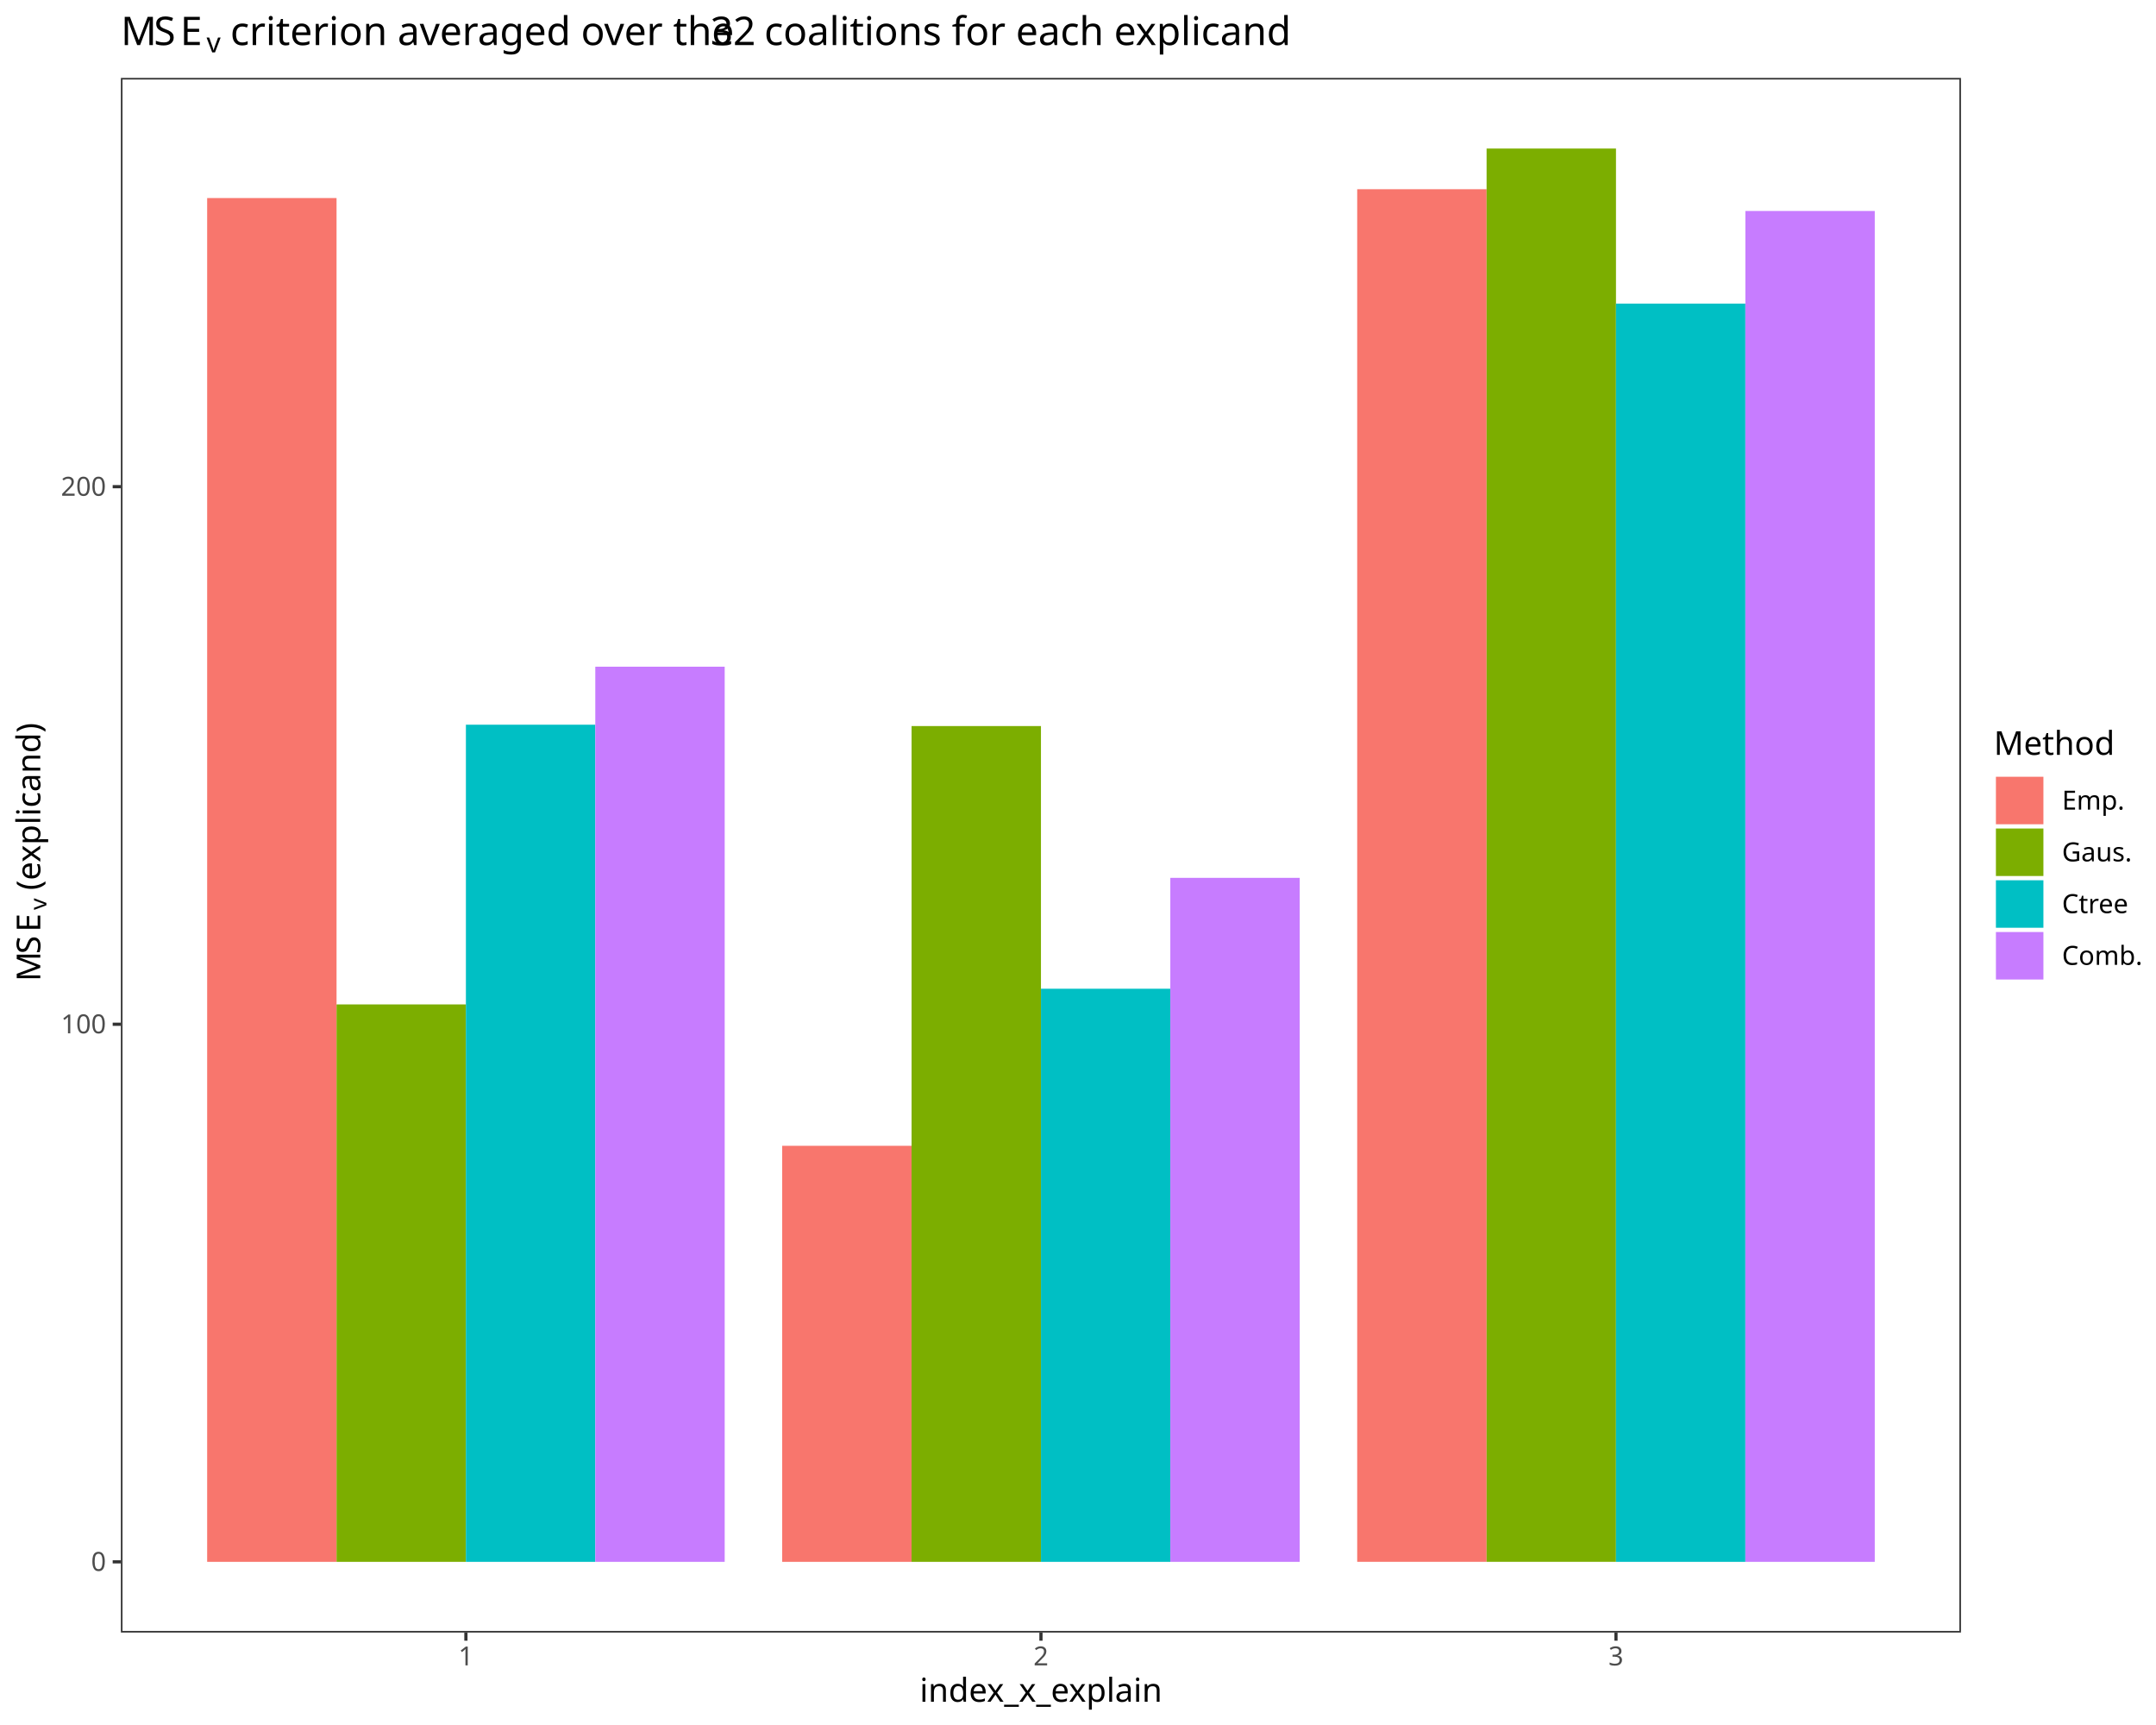
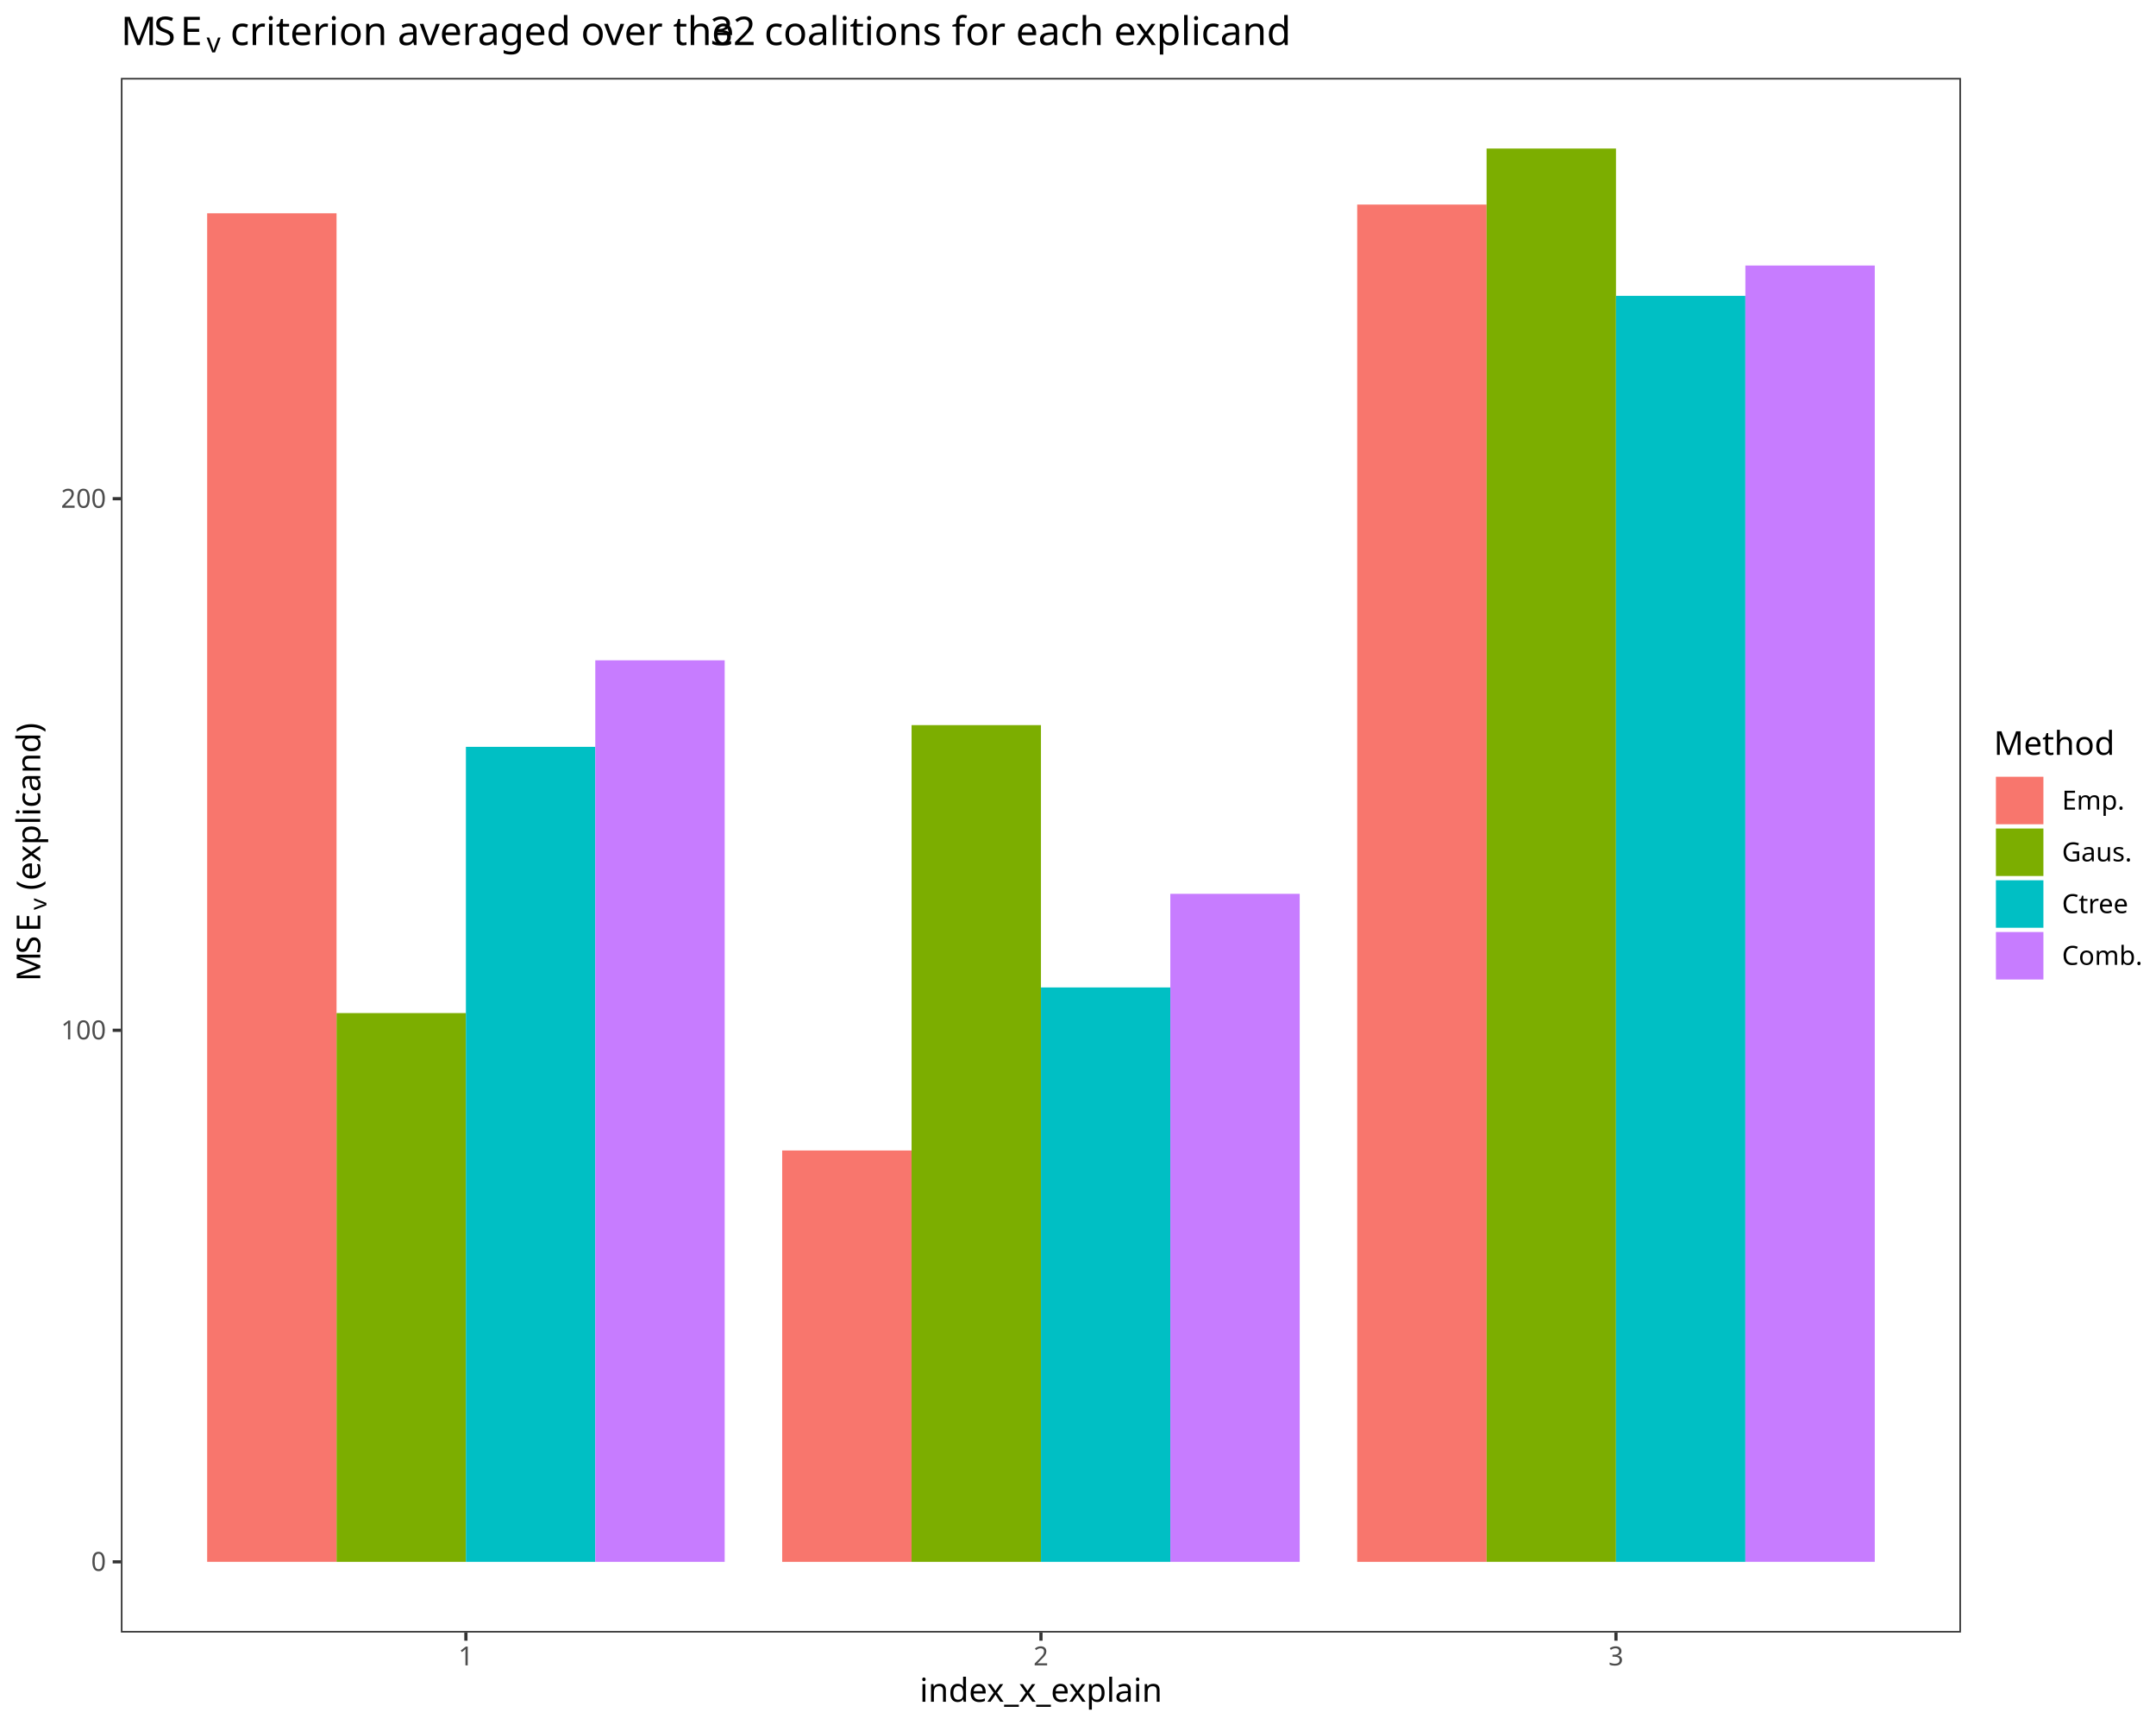
<svg xmlns="http://www.w3.org/2000/svg" class="svglite" data-engine-version="2.0" width="720.00pt" height="576.00pt" viewBox="0 0 720.00 576.00">
  <defs>
    <style type="text/css">
    .svglite line, .svglite polyline, .svglite polygon, .svglite path, .svglite rect, .svglite circle {
      fill: none;
      stroke: #000000;
      stroke-linecap: round;
      stroke-linejoin: round;
      stroke-miterlimit: 10.00;
    }
  </style>
  </defs>
  <rect width="100%" height="100%" style="stroke: none; fill: #FFFFFF;" />
  <defs>
    <clipPath id="cpMC4wMHw3MjAuMDB8MC4wMHw1NzYuMDA=">
      <rect x="0.00" y="0.00" width="720.00" height="576.00" />
    </clipPath>
  </defs>
  <g clip-path="url(#cpMC4wMHw3MjAuMDB8MC4wMHw1NzYuMDA=)">
    <rect x="0.00" y="0.00" width="720.00" height="576.00" style="stroke-width: 1.07; stroke: #FFFFFF; fill: #FFFFFF;" />
  </g>
  <defs>
    <clipPath id="cpNDAuMzd8NjU0Ljg4fDI2LjAxfDU0NS4xMQ==">
      <rect x="40.37" y="26.01" width="614.50" height="519.11" />
    </clipPath>
  </defs>
  <g clip-path="url(#cpNDAuMzd8NjU0Ljg4fDI2LjAxfDU0NS4xMQ==)">
    <rect x="40.37" y="26.01" width="614.50" height="519.11" style="stroke-width: 1.07; stroke: none; fill: #FFFFFF;" />
-     <rect x="69.18" y="66.13" width="43.21" height="455.39" style="stroke-width: 1.07; stroke: none; stroke-linecap: butt; stroke-linejoin: miter; fill: #F8766D;" />
-     <rect x="261.21" y="382.60" width="43.21" height="138.92" style="stroke-width: 1.07; stroke: none; stroke-linecap: butt; stroke-linejoin: miter; fill: #F8766D;" />
-     <rect x="453.24" y="63.18" width="43.21" height="458.33" style="stroke-width: 1.07; stroke: none; stroke-linecap: butt; stroke-linejoin: miter; fill: #F8766D;" />
-     <rect x="112.39" y="335.39" width="43.21" height="186.13" style="stroke-width: 1.07; stroke: none; stroke-linecap: butt; stroke-linejoin: miter; fill: #7CAE00;" />
-     <rect x="304.42" y="242.44" width="43.21" height="279.08" style="stroke-width: 1.07; stroke: none; stroke-linecap: butt; stroke-linejoin: miter; fill: #7CAE00;" />
+     <rect x="69.18" y="71.22" width="43.21" height="450.29" style="stroke-width: 1.07; stroke: none; stroke-linecap: butt; stroke-linejoin: miter; fill: #F8766D;" />
+     <rect x="261.21" y="384.16" width="43.21" height="137.36" style="stroke-width: 1.07; stroke: none; stroke-linecap: butt; stroke-linejoin: miter; fill: #F8766D;" />
+     <rect x="453.24" y="68.31" width="43.21" height="453.21" style="stroke-width: 1.07; stroke: none; stroke-linecap: butt; stroke-linejoin: miter; fill: #F8766D;" />
+     <rect x="112.39" y="338.28" width="43.21" height="183.24" style="stroke-width: 1.07; stroke: none; stroke-linecap: butt; stroke-linejoin: miter; fill: #7CAE00;" />
+     <rect x="304.42" y="242.13" width="43.21" height="279.39" style="stroke-width: 1.07; stroke: none; stroke-linecap: butt; stroke-linejoin: miter; fill: #7CAE00;" />
    <rect x="496.45" y="49.60" width="43.21" height="471.91" style="stroke-width: 1.07; stroke: none; stroke-linecap: butt; stroke-linejoin: miter; fill: #7CAE00;" />
-     <rect x="155.59" y="241.99" width="43.21" height="279.53" style="stroke-width: 1.07; stroke: none; stroke-linecap: butt; stroke-linejoin: miter; fill: #00BFC4;" />
-     <rect x="347.63" y="330.15" width="43.21" height="191.37" style="stroke-width: 1.07; stroke: none; stroke-linecap: butt; stroke-linejoin: miter; fill: #00BFC4;" />
-     <rect x="539.66" y="101.39" width="43.21" height="420.13" style="stroke-width: 1.07; stroke: none; stroke-linecap: butt; stroke-linejoin: miter; fill: #00BFC4;" />
-     <rect x="198.80" y="222.62" width="43.21" height="298.90" style="stroke-width: 1.07; stroke: none; stroke-linecap: butt; stroke-linejoin: miter; fill: #C77CFF;" />
-     <rect x="390.83" y="293.13" width="43.21" height="228.39" style="stroke-width: 1.07; stroke: none; stroke-linecap: butt; stroke-linejoin: miter; fill: #C77CFF;" />
-     <rect x="582.87" y="70.45" width="43.21" height="451.07" style="stroke-width: 1.07; stroke: none; stroke-linecap: butt; stroke-linejoin: miter; fill: #C77CFF;" />
+     <rect x="155.59" y="249.38" width="43.21" height="272.14" style="stroke-width: 1.07; stroke: none; stroke-linecap: butt; stroke-linejoin: miter; fill: #00BFC4;" />
+     <rect x="347.63" y="329.72" width="43.21" height="191.80" style="stroke-width: 1.07; stroke: none; stroke-linecap: butt; stroke-linejoin: miter; fill: #00BFC4;" />
+     <rect x="539.66" y="98.79" width="43.21" height="422.73" style="stroke-width: 1.07; stroke: none; stroke-linecap: butt; stroke-linejoin: miter; fill: #00BFC4;" />
+     <rect x="198.80" y="220.49" width="43.21" height="301.03" style="stroke-width: 1.07; stroke: none; stroke-linecap: butt; stroke-linejoin: miter; fill: #C77CFF;" />
+     <rect x="390.83" y="298.46" width="43.21" height="223.06" style="stroke-width: 1.07; stroke: none; stroke-linecap: butt; stroke-linejoin: miter; fill: #C77CFF;" />
+     <rect x="582.87" y="88.66" width="43.21" height="432.85" style="stroke-width: 1.07; stroke: none; stroke-linecap: butt; stroke-linejoin: miter; fill: #C77CFF;" />
    <rect x="40.37" y="26.01" width="614.50" height="519.11" style="stroke-width: 1.07; stroke: #333333;" />
  </g>
  <g clip-path="url(#cpMC4wMHw3MjAuMDB8MC4wMHw1NzYuMDA=)">
    <text x="35.44" y="524.54" text-anchor="end" style="font-size: 8.80px; fill: #4D4D4D; font-family: sans;" textLength="4.89px" lengthAdjust="spacingAndGlyphs">0</text>
-     <text x="35.44" y="345.04" text-anchor="end" style="font-size: 8.80px; fill: #4D4D4D; font-family: sans;" textLength="14.68px" lengthAdjust="spacingAndGlyphs">100</text>
-     <text x="35.44" y="165.54" text-anchor="end" style="font-size: 8.80px; fill: #4D4D4D; font-family: sans;" textLength="14.68px" lengthAdjust="spacingAndGlyphs">200</text>
+     <text x="35.44" y="347.05" text-anchor="end" style="font-size: 8.80px; fill: #4D4D4D; font-family: sans;" textLength="14.68px" lengthAdjust="spacingAndGlyphs">100</text>
+     <text x="35.44" y="169.55" text-anchor="end" style="font-size: 8.80px; fill: #4D4D4D; font-family: sans;" textLength="14.68px" lengthAdjust="spacingAndGlyphs">200</text>
    <polyline points="37.63,521.52 40.37,521.52 " style="stroke-width: 1.07; stroke: #333333; stroke-linecap: butt;" />
-     <polyline points="37.63,342.01 40.37,342.01 " style="stroke-width: 1.07; stroke: #333333; stroke-linecap: butt;" />
-     <polyline points="37.63,162.51 40.37,162.51 " style="stroke-width: 1.07; stroke: #333333; stroke-linecap: butt;" />
+     <polyline points="37.63,344.02 40.37,344.02 " style="stroke-width: 1.07; stroke: #333333; stroke-linecap: butt;" />
+     <polyline points="37.63,166.52 40.37,166.52 " style="stroke-width: 1.07; stroke: #333333; stroke-linecap: butt;" />
    <polyline points="155.59,547.85 155.59,545.11 " style="stroke-width: 1.07; stroke: #333333; stroke-linecap: butt;" />
    <polyline points="347.63,547.85 347.63,545.11 " style="stroke-width: 1.07; stroke: #333333; stroke-linecap: butt;" />
    <polyline points="539.66,547.85 539.66,545.11 " style="stroke-width: 1.07; stroke: #333333; stroke-linecap: butt;" />
    <text x="155.59" y="556.10" text-anchor="middle" style="font-size: 8.80px; fill: #4D4D4D; font-family: sans;" textLength="4.89px" lengthAdjust="spacingAndGlyphs">1</text>
    <text x="347.63" y="556.10" text-anchor="middle" style="font-size: 8.80px; fill: #4D4D4D; font-family: sans;" textLength="4.89px" lengthAdjust="spacingAndGlyphs">2</text>
    <text x="539.66" y="556.10" text-anchor="middle" style="font-size: 8.80px; fill: #4D4D4D; font-family: sans;" textLength="4.89px" lengthAdjust="spacingAndGlyphs">3</text>
    <text x="347.63" y="568.24" text-anchor="middle" style="font-size: 11.00px; font-family: sans;" textLength="78.90px" lengthAdjust="spacingAndGlyphs">index_x_explain</text>
    <text transform="translate(13.45,327.69) rotate(-90)" style="font-size: 11.00px; font-family: sans;" textLength="9.17px" lengthAdjust="spacingAndGlyphs">M</text>
    <text transform="translate(13.45,318.52) rotate(-90)" style="font-size: 11.00px; font-family: sans;" textLength="7.34px" lengthAdjust="spacingAndGlyphs">S</text>
    <text transform="translate(13.45,311.18) rotate(-90)" style="font-size: 11.00px; font-family: sans;" textLength="7.34px" lengthAdjust="spacingAndGlyphs">E</text>
    <text transform="translate(15.49,303.84) rotate(-90)" style="font-size: 7.70px; font-family: sans;" textLength="3.85px" lengthAdjust="spacingAndGlyphs">v</text>
    <text transform="translate(13.45,299.99) rotate(-90)" style="font-size: 11.00px; font-family: sans;" textLength="2.75px" lengthAdjust="spacingAndGlyphs"> </text>
    <text transform="translate(13.45,297.24) rotate(-90)" style="font-size: 11.00px; font-family: sans;" textLength="53.81px" lengthAdjust="spacingAndGlyphs">(explicand)</text>
    <rect x="665.84" y="243.33" width="48.68" height="84.45" style="stroke-width: 1.07; stroke: none; fill: #FFFFFF;" />
    <text x="665.84" y="252.05" style="font-size: 11.00px; font-family: sans;" textLength="36.70px" lengthAdjust="spacingAndGlyphs">Method</text>
    <rect x="665.84" y="258.67" width="17.28" height="17.28" style="stroke-width: 1.07; stroke: none; fill: #FFFFFF;" />
    <rect x="666.54" y="259.37" width="15.86" height="15.86" style="stroke-width: 1.07; stroke: none; stroke-linecap: butt; stroke-linejoin: miter; fill: #F8766D;" />
    <rect x="665.84" y="275.95" width="17.28" height="17.28" style="stroke-width: 1.07; stroke: none; fill: #FFFFFF;" />
    <rect x="666.54" y="276.65" width="15.86" height="15.86" style="stroke-width: 1.07; stroke: none; stroke-linecap: butt; stroke-linejoin: miter; fill: #7CAE00;" />
    <rect x="665.84" y="293.23" width="17.28" height="17.28" style="stroke-width: 1.07; stroke: none; fill: #FFFFFF;" />
    <rect x="666.54" y="293.93" width="15.86" height="15.86" style="stroke-width: 1.07; stroke: none; stroke-linecap: butt; stroke-linejoin: miter; fill: #00BFC4;" />
    <rect x="665.84" y="310.51" width="17.28" height="17.28" style="stroke-width: 1.07; stroke: none; fill: #FFFFFF;" />
    <rect x="666.54" y="311.21" width="15.86" height="15.86" style="stroke-width: 1.07; stroke: none; stroke-linecap: butt; stroke-linejoin: miter; fill: #C77CFF;" />
    <text x="688.60" y="270.33" style="font-size: 8.80px; font-family: sans;" textLength="20.54px" lengthAdjust="spacingAndGlyphs">Emp.</text>
    <text x="688.60" y="287.61" style="font-size: 8.80px; font-family: sans;" textLength="23.49px" lengthAdjust="spacingAndGlyphs">Gaus.</text>
    <text x="688.60" y="304.89" style="font-size: 8.80px; font-family: sans;" textLength="21.52px" lengthAdjust="spacingAndGlyphs">Ctree</text>
    <text x="688.60" y="322.17" style="font-size: 8.80px; font-family: sans;" textLength="25.92px" lengthAdjust="spacingAndGlyphs">Comb.</text>
    <text x="40.37" y="15.05" style="font-size: 13.20px; font-family: sans;" textLength="11.00px" lengthAdjust="spacingAndGlyphs">M</text>
    <text x="51.38" y="15.05" style="font-size: 13.20px; font-family: sans;" textLength="8.81px" lengthAdjust="spacingAndGlyphs">S</text>
    <text x="60.18" y="15.05" style="font-size: 13.20px; font-family: sans;" textLength="8.81px" lengthAdjust="spacingAndGlyphs">E</text>
    <text x="68.99" y="17.49" style="font-size: 9.24px; font-family: sans;" textLength="4.62px" lengthAdjust="spacingAndGlyphs">v</text>
    <text x="73.61" y="15.05" style="font-size: 13.20px; font-family: sans;" textLength="3.30px" lengthAdjust="spacingAndGlyphs"> </text>
    <text x="76.92" y="15.05" style="font-size: 13.20px; font-family: sans;" textLength="157.04px" lengthAdjust="spacingAndGlyphs">criterion averaged over the</text>
    <text x="233.95" y="15.05" style="font-size: 13.20px; font-family: sans;" textLength="3.30px" lengthAdjust="spacingAndGlyphs"> </text>
    <text x="237.26" y="15.05" style="font-size: 13.20px; font-family: sans;" textLength="14.68px" lengthAdjust="spacingAndGlyphs">32</text>
    <text x="251.94" y="15.05" style="font-size: 13.20px; font-family: sans;" textLength="3.30px" lengthAdjust="spacingAndGlyphs"> </text>
    <text x="255.24" y="15.05" style="font-size: 13.20px; font-family: sans;" textLength="165.85px" lengthAdjust="spacingAndGlyphs">coalitions for each explicand</text>
  </g>
</svg>
